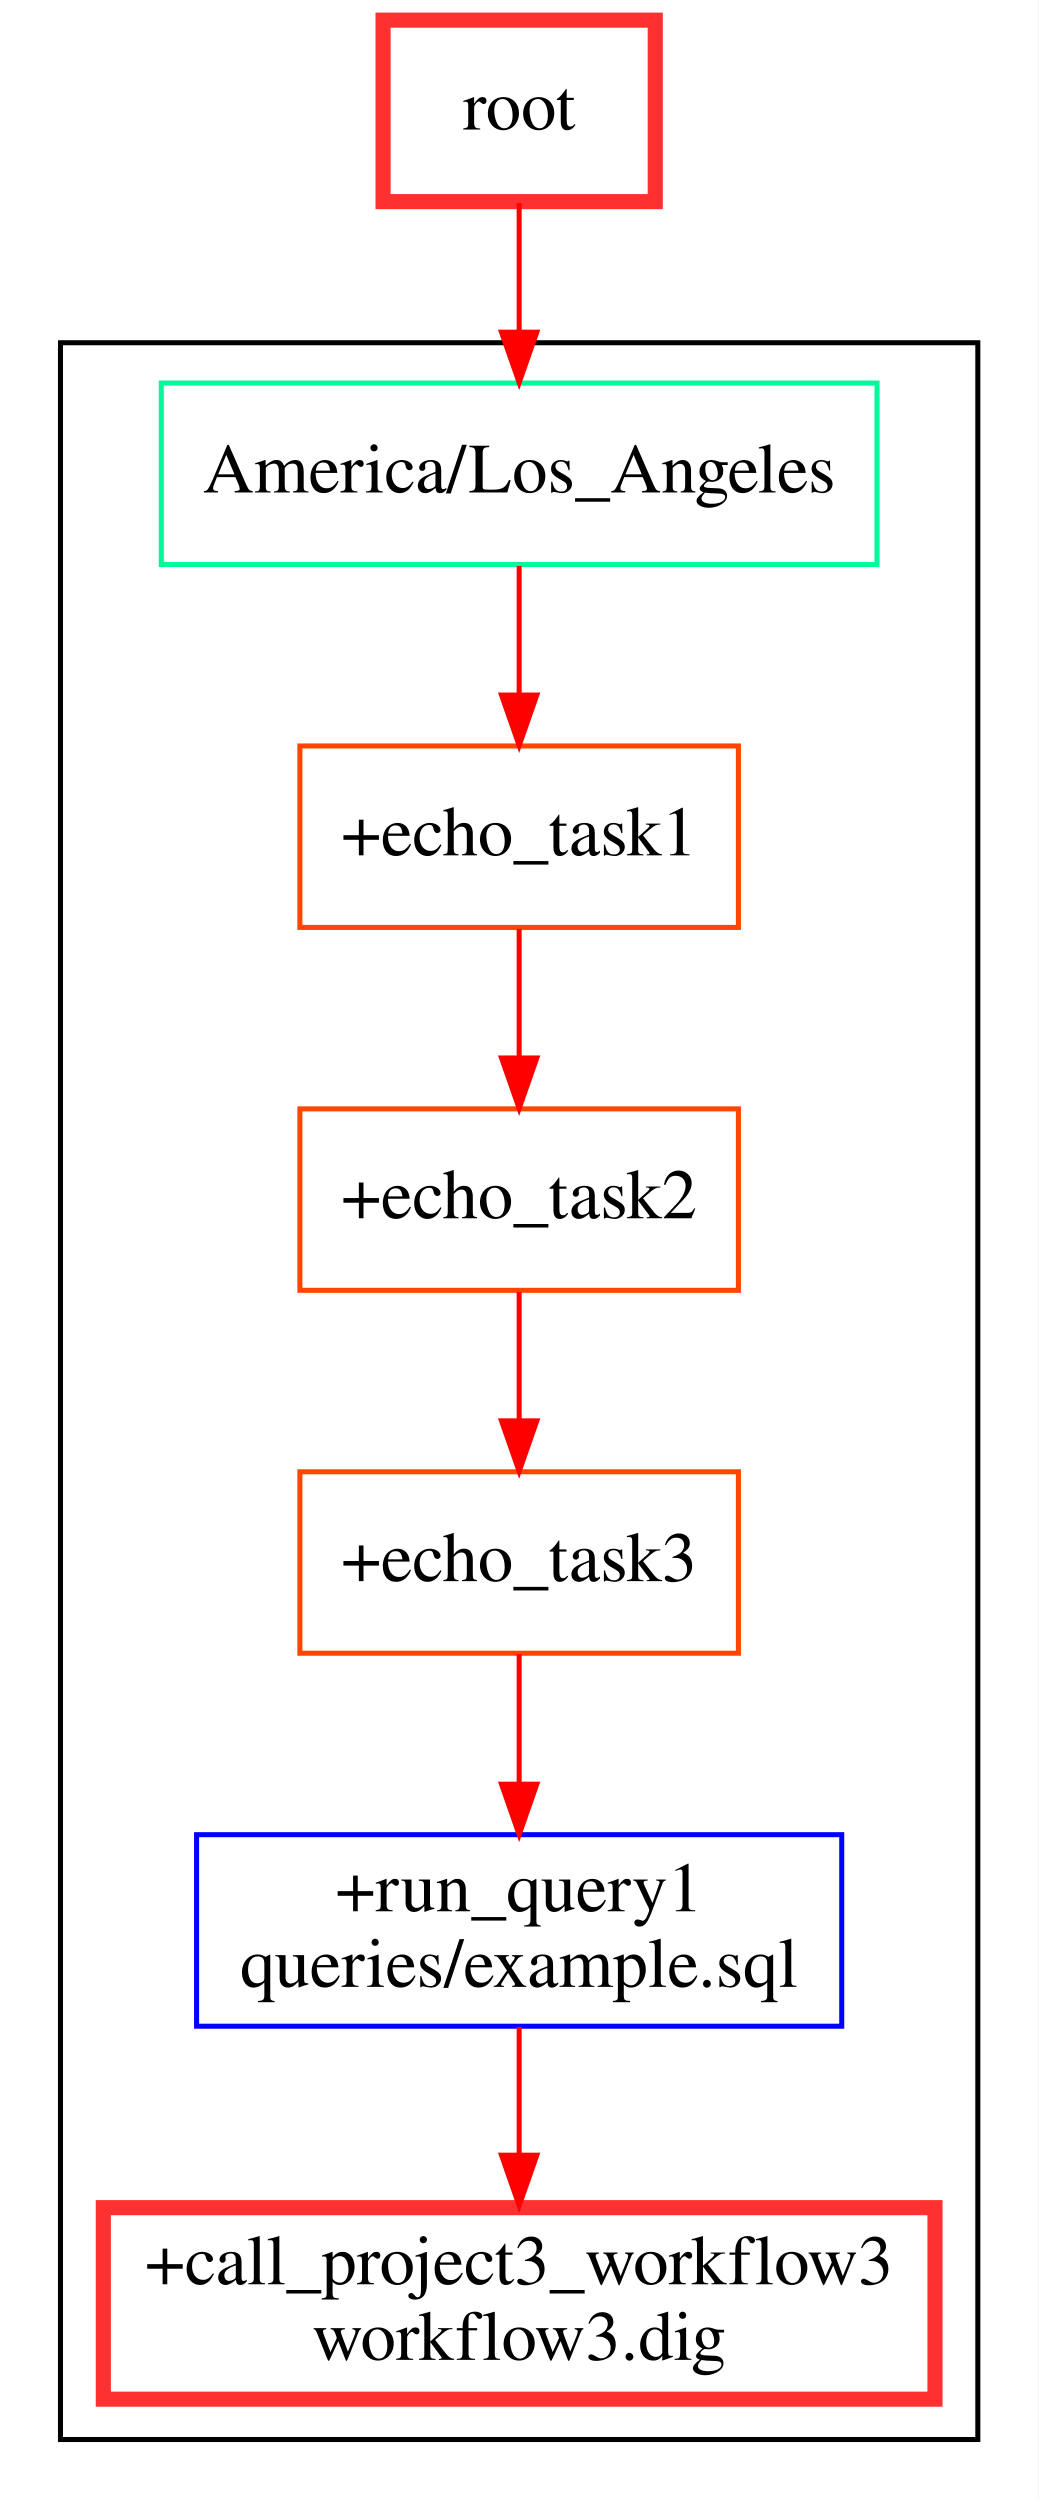
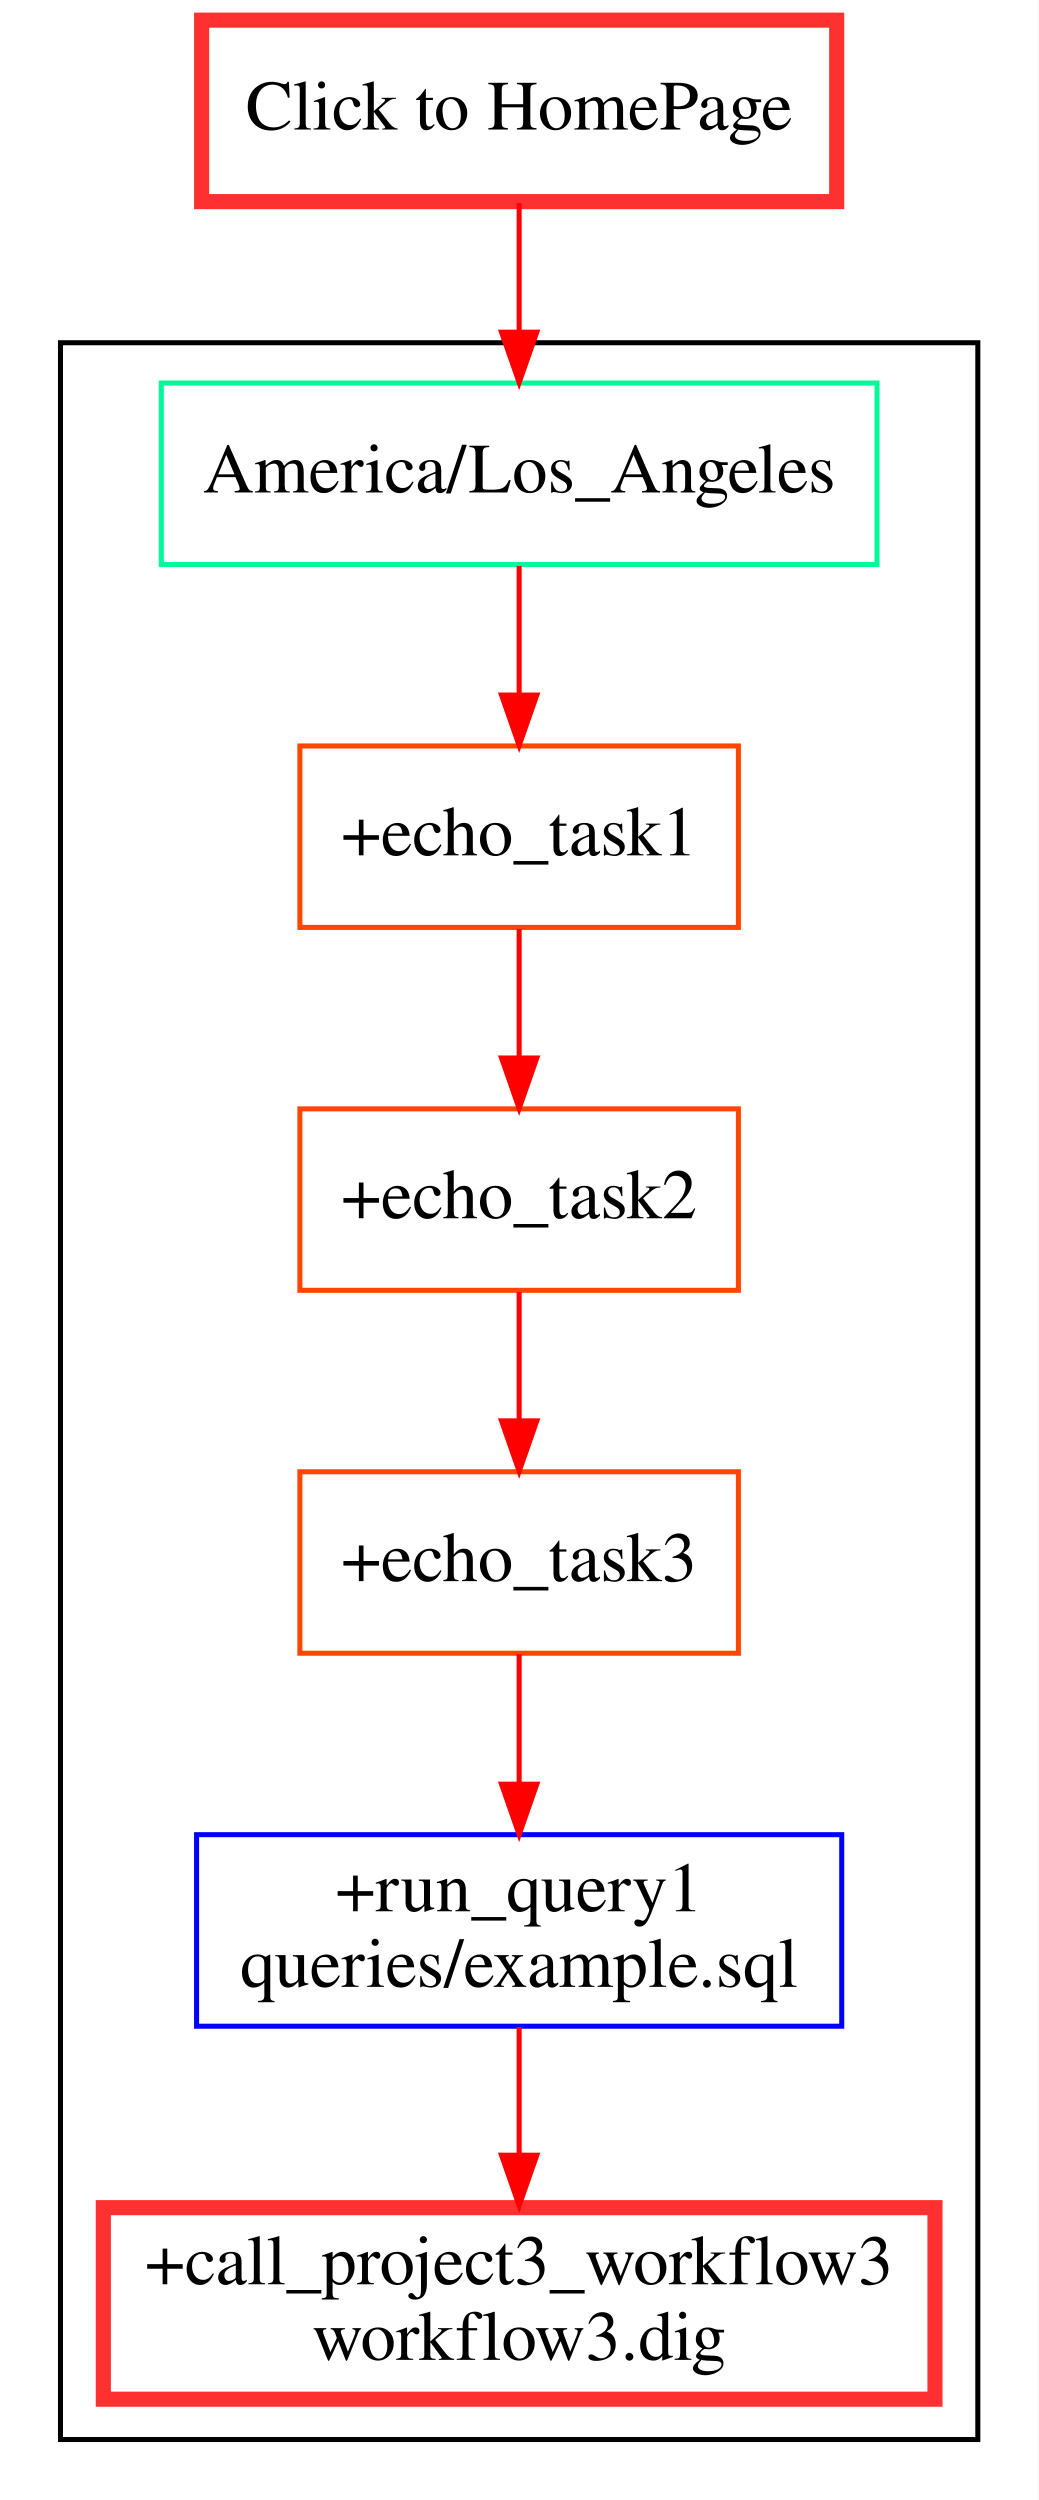
<svg xmlns="http://www.w3.org/2000/svg" xmlns:xlink="http://www.w3.org/1999/xlink" width="206pt" height="496pt" viewBox="0.00 0.00 206.00 496.00">
  <g id="graph0" class="graph" transform="scale(1 1) rotate(0) translate(4 492)">
    <polygon fill="white" stroke="transparent" points="-4,4 -4,-492 202,-492 202,4 -4,4" />
    <g id="clust1" class="cluster">
      <polygon fill="none" stroke="black" points="8,-8 8,-424 190,-424 190,-8 8,-8" />
    </g>
    <g id="node1" class="node">
-       <polygon fill="none" stroke="#ff3030" stroke-width="3" points="126,-488 72,-488 72,-452 126,-452 126,-488" />
-       <text text-anchor="middle" x="99" y="-466.3" font-family="Times,serif" font-size="14.00">root</text>
+       <g id="a_node1">
+         <a xlink:href="../../index.html" xlink:title="Click to HomePage">
+           <polygon fill="none" stroke="#ff3030" stroke-width="3" points="162,-488 36,-488 36,-452 162,-452 162,-488" />
+           <text text-anchor="middle" x="99" y="-466.3" font-family="Times,serif" font-size="14.00">Click to HomePage</text>
+         </a>
+       </g>
    </g>
    <g id="node2" class="node">
-       <polygon fill="none" stroke="mediumspringgreen" points="170,-416 28,-416 28,-380 170,-380 170,-416" />
-       <text text-anchor="middle" x="99" y="-394.3" font-family="Times,serif" font-size="14.00">America/Los_Angeles</text>
+       <g id="a_node2">
+         <a xlink:href="../../index.html" xlink:title="America/Los_Angeles">
+           <polygon fill="none" stroke="mediumspringgreen" points="170,-416 28,-416 28,-380 170,-380 170,-416" />
+           <text text-anchor="middle" x="99" y="-394.3" font-family="Times,serif" font-size="14.00">America/Los_Angeles</text>
+         </a>
+       </g>
    </g>
    <g id="edge1" class="edge">
      <path fill="none" stroke="red" d="M99,-451.7C99,-443.98 99,-434.71 99,-426.11" />
      <polygon fill="red" stroke="red" points="102.5,-426.1 99,-416.1 95.5,-426.1 102.5,-426.1" />
    </g>
    <g id="node3" class="node">
-       <polygon fill="none" stroke="orangered" points="142.5,-344 55.5,-344 55.5,-308 142.5,-308 142.5,-344" />
-       <text text-anchor="middle" x="99" y="-322.3" font-family="Times,serif" font-size="14.00">+echo_task1</text>
+       <g id="a_node3">
+         <a xlink:href="../../index.html" xlink:title="+echo_task1">
+           <polygon fill="none" stroke="orangered" points="142.5,-344 55.5,-344 55.5,-308 142.5,-308 142.5,-344" />
+           <text text-anchor="middle" x="99" y="-322.3" font-family="Times,serif" font-size="14.00">+echo_task1</text>
+         </a>
+       </g>
    </g>
    <g id="edge2" class="edge">
      <path fill="none" stroke="red" d="M99,-379.7C99,-371.98 99,-362.71 99,-354.11" />
      <polygon fill="red" stroke="red" points="102.5,-354.1 99,-344.1 95.5,-354.1 102.5,-354.1" />
    </g>
    <g id="node4" class="node">
-       <polygon fill="none" stroke="orangered" points="142.5,-272 55.5,-272 55.5,-236 142.5,-236 142.5,-272" />
-       <text text-anchor="middle" x="99" y="-250.3" font-family="Times,serif" font-size="14.00">+echo_task2</text>
+       <g id="a_node4">
+         <a xlink:href="../../index.html" xlink:title="+echo_task2">
+           <polygon fill="none" stroke="orangered" points="142.5,-272 55.5,-272 55.5,-236 142.5,-236 142.5,-272" />
+           <text text-anchor="middle" x="99" y="-250.3" font-family="Times,serif" font-size="14.00">+echo_task2</text>
+         </a>
+       </g>
    </g>
    <g id="edge3" class="edge">
      <path fill="none" stroke="red" d="M99,-307.7C99,-299.98 99,-290.71 99,-282.11" />
      <polygon fill="red" stroke="red" points="102.5,-282.1 99,-272.1 95.5,-282.1 102.5,-282.1" />
    </g>
    <g id="node5" class="node">
-       <polygon fill="none" stroke="orangered" points="142.5,-200 55.5,-200 55.5,-164 142.5,-164 142.5,-200" />
-       <text text-anchor="middle" x="99" y="-178.3" font-family="Times,serif" font-size="14.00">+echo_task3</text>
+       <g id="a_node5">
+         <a xlink:href="../../index.html" xlink:title="+echo_task3">
+           <polygon fill="none" stroke="orangered" points="142.5,-200 55.5,-200 55.5,-164 142.5,-164 142.5,-200" />
+           <text text-anchor="middle" x="99" y="-178.3" font-family="Times,serif" font-size="14.00">+echo_task3</text>
+         </a>
+       </g>
    </g>
    <g id="edge4" class="edge">
      <path fill="none" stroke="red" d="M99,-235.7C99,-227.98 99,-218.71 99,-210.11" />
      <polygon fill="red" stroke="red" points="102.5,-210.1 99,-200.1 95.5,-210.1 102.5,-210.1" />
    </g>
    <g id="node6" class="node">
-       <polygon fill="none" stroke="blue" points="163,-128 35,-128 35,-90 163,-90 163,-128" />
-       <text text-anchor="middle" x="99" y="-112.8" font-family="Times,serif" font-size="14.00">+run_query1</text>
-       <text text-anchor="middle" x="99" y="-97.8" font-family="Times,serif" font-size="14.00">queries/example.sql</text>
+       <g id="a_node6">
+         <a xlink:href="../../index.html" xlink:title="+run_query1&#10;queries/example.sql">
+           <polygon fill="none" stroke="blue" points="163,-128 35,-128 35,-90 163,-90 163,-128" />
+           <text text-anchor="middle" x="99" y="-112.8" font-family="Times,serif" font-size="14.00">+run_query1</text>
+           <text text-anchor="middle" x="99" y="-97.8" font-family="Times,serif" font-size="14.00">queries/example.sql</text>
+         </a>
+       </g>
    </g>
    <g id="edge5" class="edge">
      <path fill="none" stroke="red" d="M99,-163.81C99,-156.11 99,-146.82 99,-138.15" />
      <polygon fill="red" stroke="red" points="102.5,-138.02 99,-128.02 95.5,-138.02 102.5,-138.02" />
    </g>
    <g id="node7" class="node">
      <g id="a_node7">
        <a xlink:href="../project2/workflow3.html" xlink:title="+call_project3_workflow3&#10;workflow3.dig">
          <polygon fill="none" stroke="#ff3030" stroke-width="3" points="181.5,-54 16.5,-54 16.5,-16 181.5,-16 181.5,-54" />
          <text text-anchor="middle" x="99" y="-38.8" font-family="Times,serif" font-size="14.00">+call_project3_workflow3</text>
          <text text-anchor="middle" x="99" y="-23.8" font-family="Times,serif" font-size="14.00">workflow3.dig</text>
        </a>
      </g>
    </g>
    <g id="edge6" class="edge">
      <path fill="none" stroke="red" d="M99,-89.83C99,-82.13 99,-72.97 99,-64.42" />
      <polygon fill="red" stroke="red" points="102.5,-64.41 99,-54.41 95.5,-64.41 102.5,-64.41" />
    </g>
  </g>
</svg>
